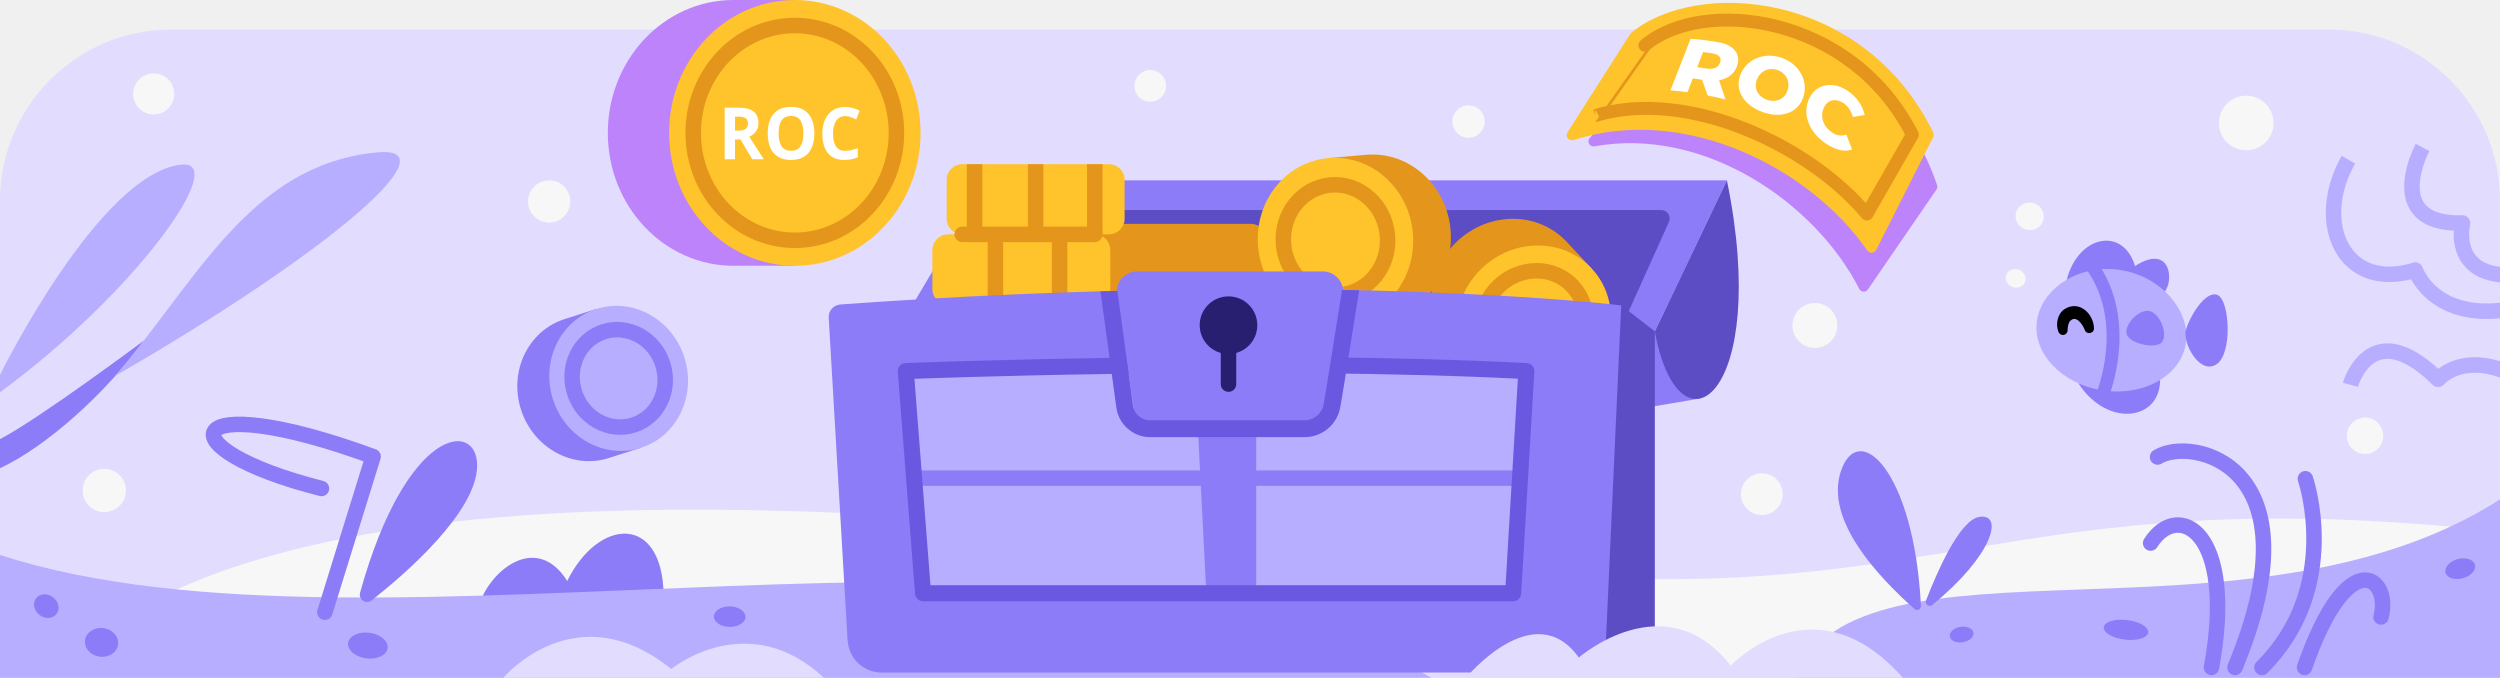
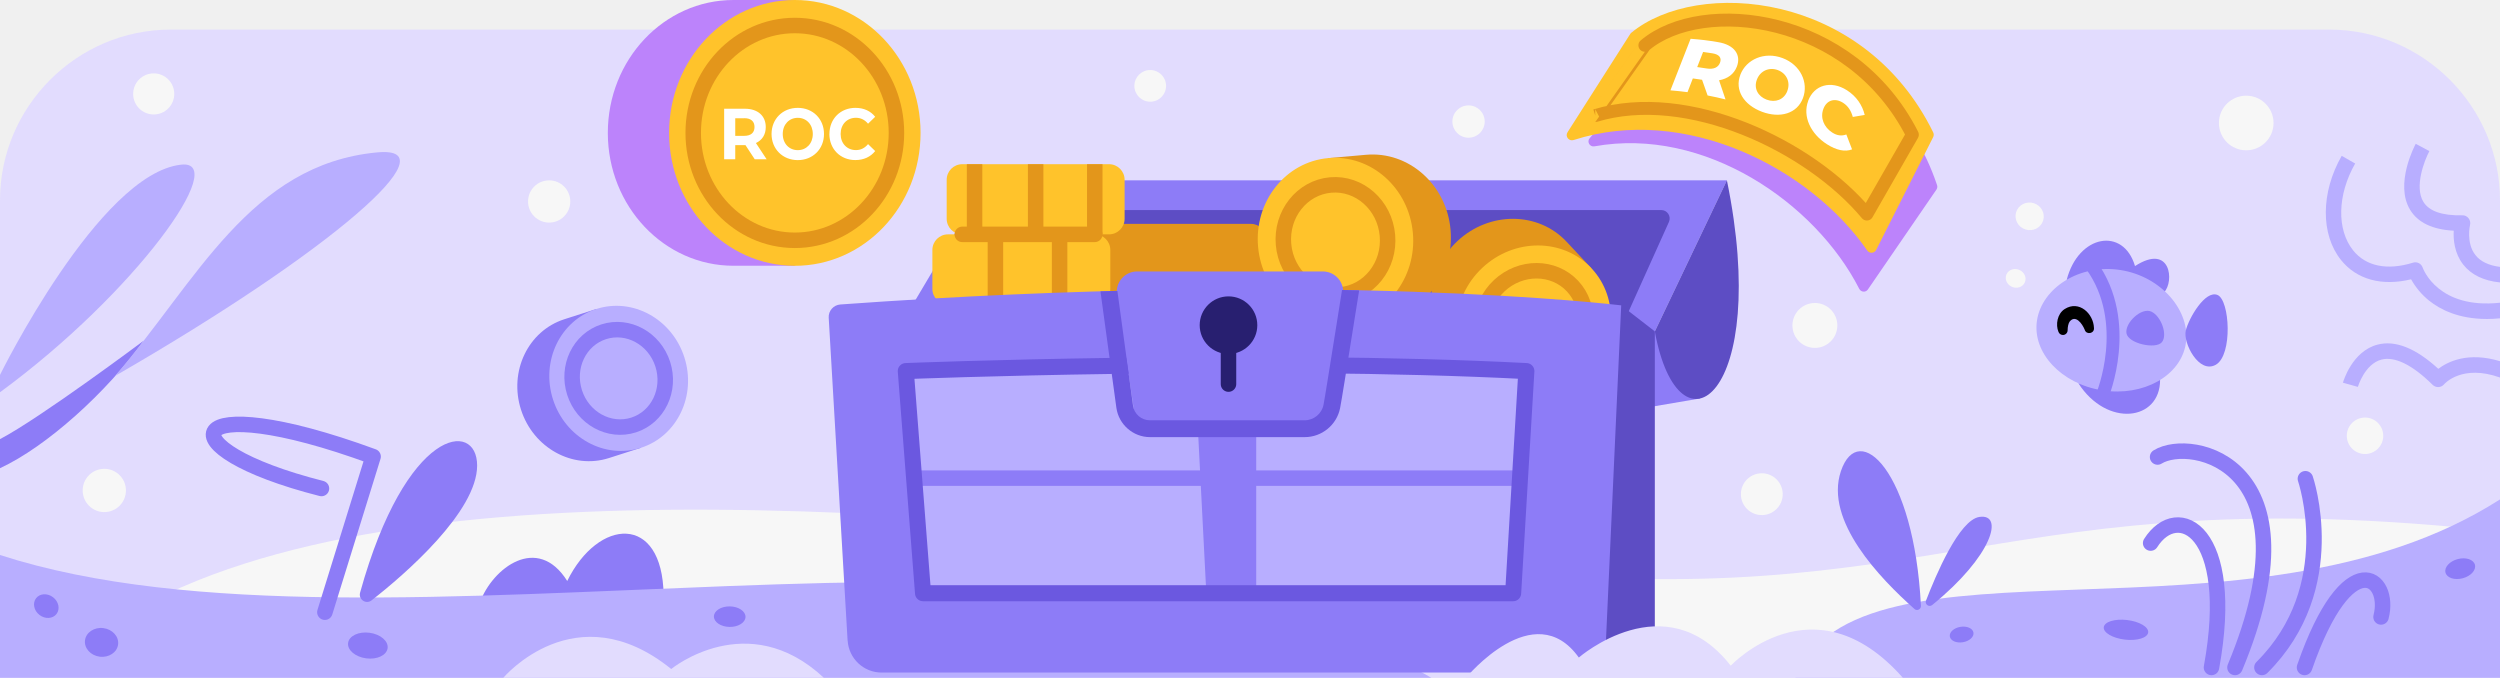
<svg xmlns="http://www.w3.org/2000/svg" width="484.19" height="131.27">
  <path d="M484.19 38.81v92.46H0V38.81C0 20.62 14.88 5.73 33.07 5.73h418.05c18.19 0 33.07 14.89 33.07 33.08Z" style="fill:#e2dcfe" />
  <path d="M484.19 102.95c-97.04-10.68-108.74 16.66-196.87 7.19-88.14-9.47-200.56-22.73-257.57 6.13 145.59 20.21 446.73 11.04 446.73 11.04l7.71-24.35Z" style="fill:#f7f7f7" />
  <path d="M347.71 131.27c12.51-30.41 88.23-3.63 136.48-34.55v34.55H347.71Z" style="fill:#b8aeff" />
  <path d="M128.53 115.25c-.23-15.83-12.67-14.95-18.67-2.73-5.78-9.17-14.45-2.49-16.89 4.09l35.56-1.36Z" style="fill:#8d7cf7" />
  <path d="M277.2 131.27c-67.04-39.44-203.76 0-277.2-23.78v23.78h277.2Z" style="fill:#b8aeff" />
  <path d="M71.96 116.28c-1.08.84-2.58-.19-2.22-1.5 8.9-32.08 22.67-33.55 22.67-24.62s-13.96 21.07-20.45 26.12Z" style="fill:#8d7cf7" />
-   <path d="m62.92 118.57 9.34-30.14c-37.32-13.7-41.1-1.71-10 6.18M428.31 129.27c4.88-26.62-6.57-32.34-11.78-24.09" style="fill:none;stroke:#8d7cf7;stroke-linecap:round;stroke-linejoin:round;stroke-width:3px" />
-   <path d="M432.86 129.27c16.5-39.58-8.53-44.8-14.99-40.76M438.08 129.27c15.66-15.56 8.42-36.55 8.42-36.55M446.33 129.27c8.42-24.26 16.84-17.52 14.82-9.78" style="fill:none;stroke:#8d7cf7;stroke-linecap:round;stroke-linejoin:round;stroke-width:3px" />
-   <path d="M484.19 51.69v3.01c-3.19-.32-5.59-1.49-7.13-3.47-1.71-2.19-1.93-4.82-1.83-6.55-4.1-.21-6.94-1.57-8.44-4.03-3.06-5.01.91-12.49 1.08-12.8l2.64 1.42c-.93 1.74-2.96 6.89-1.16 9.82 1.11 1.82 3.67 2.7 7.55 2.61.45-.03.91.2 1.2.57.29.36.4.84.29 1.29-.01.03-.81 3.49 1.04 5.84.98 1.25 2.57 2.01 4.76 2.29ZM484.19 58.63v3.02c-.89.09-1.73.13-2.53.13-5.49 0-9.06-1.83-11.22-3.57a14.22 14.22 0 0 1-3.47-4.12c-5.63 1.38-10.53.06-13.56-3.72-3.99-4.96-3.94-13.08.12-20.19l2.61 1.49c-3.46 6.05-3.61 12.81-.39 16.83 2.48 3.08 6.6 3.93 11.6 2.37.77-.24 1.6.18 1.86.95.12.33 3.02 8.1 14.98 6.81ZM484.19 69.96v3.16c-7.32-2.63-10.69 1.15-10.84 1.32-.27.32-.66.51-1.08.53h-.06c-.39 0-.78-.15-1.06-.43-3.92-3.88-7.36-5.57-9.93-4.89-3.23.85-4.55 5.24-4.56 5.28l-2.89-.81c.07-.25 1.77-6.08 6.68-7.37 3.45-.91 7.41.67 11.79 4.68 1.83-1.38 5.76-3.36 11.95-1.47Z" style="fill:#b8aeff" />
-   <path d="M370.78 117.95c.5.44 1.29.06 1.26-.61-1.32-26.14-12.09-36.18-15.5-26.09-3.25 9.63 7.66 20.84 14.24 26.69ZM373.02 116.32c-.28.72.6 1.34 1.2.85 11.75-9.55 13.96-17.8 9.13-17.06-3.91.6-8.42 11.24-10.33 16.21ZM126.34 71.17c1.62 5.04.41 10.28-2.74 13.83l.55 1.71-6.2 1.99c-7.02 2.26-14.65-1.93-17.04-9.35s1.37-15.28 8.39-17.53l6.2-1.99.55 1.71c4.63 1.04 8.67 4.6 10.29 9.64Z" style="fill:#8d7cf7" />
-   <ellipse cx="119.82" cy="73.27" rx="13.36" ry="14.12" transform="rotate(-17.83 119.86 73.277)" style="fill:#b8aeff" />
-   <ellipse cx="119.82" cy="73.27" rx="8.97" ry="9.48" transform="rotate(-17.83 119.86 73.277)" style="fill:none;stroke:#8d7cf7;stroke-linejoin:round;stroke-width:3px" />
+   <path d="m62.92 118.57 9.34-30.14c-37.32-13.7-41.1-1.71-10 6.18m366.05 34.66c4.88-26.62-6.57-32.34-11.78-24.09" style="fill:none;stroke:#8d7cf7;stroke-linecap:round;stroke-linejoin:round;stroke-width:3px" />
+   <path d="M432.86 129.27c16.5-39.58-8.53-44.8-14.99-40.76m20.21 40.76c15.66-15.56 8.42-36.55 8.42-36.55m-.17 36.55c8.42-24.26 16.84-17.52 14.82-9.78" style="fill:none;stroke:#8d7cf7;stroke-linecap:round;stroke-linejoin:round;stroke-width:3px" />
+   <path d="M484.19 51.69v3.01c-3.19-.32-5.59-1.49-7.13-3.47-1.71-2.19-1.93-4.82-1.83-6.55-4.1-.21-6.94-1.57-8.44-4.03-3.06-5.01.91-12.49 1.08-12.8l2.64 1.42c-.93 1.74-2.96 6.89-1.16 9.82 1.11 1.82 3.67 2.7 7.55 2.61.45-.03.91.2 1.2.57.29.36.4.84.29 1.29-.01.03-.81 3.49 1.04 5.84.98 1.25 2.57 2.01 4.76 2.29Zm0 6.94v3.02c-.89.09-1.73.13-2.53.13-5.49 0-9.06-1.83-11.22-3.57a14.17 14.17 0 0 1-3.47-4.12c-5.63 1.38-10.53.06-13.56-3.72-3.99-4.96-3.94-13.08.12-20.19l2.61 1.49c-3.46 6.05-3.61 12.81-.39 16.83 2.48 3.08 6.6 3.93 11.6 2.37.77-.24 1.6.18 1.86.95.12.33 3.02 8.1 14.98 6.81Zm0 11.33v3.16c-7.32-2.63-10.69 1.15-10.84 1.32-.27.32-.66.51-1.08.53h-.06c-.39 0-.78-.15-1.06-.43-3.92-3.88-7.36-5.57-9.93-4.89-3.23.85-4.55 5.24-4.56 5.28l-2.89-.81c.07-.25 1.77-6.08 6.68-7.37 3.45-.91 7.41.67 11.79 4.68 1.83-1.38 5.76-3.36 11.95-1.47Z" style="fill:#b8aeff" />
+   <path d="M370.78 117.95c.5.44 1.29.06 1.26-.61-1.32-26.14-12.09-36.18-15.5-26.09-3.25 9.63 7.66 20.84 14.24 26.69Zm2.24-1.62c-.28.72.6 1.34 1.2.85 11.75-9.55 13.96-17.8 9.13-17.06-3.91.6-8.42 11.24-10.33 16.21ZM126.34 71.18c1.62 5.04.41 10.28-2.74 13.83l.55 1.71-6.2 1.99c-7.02 2.26-14.65-1.93-17.04-9.35s1.37-15.28 8.39-17.53l6.2-1.99.55 1.71c4.63 1.04 8.67 4.6 10.29 9.64Z" style="fill:#8d7cf7" />
+   <ellipse cx="119.82" cy="73.28" rx="13.36" ry="14.12" transform="rotate(-17.83 119.828 73.272)" style="fill:#b8aeff" />
+   <ellipse cx="119.82" cy="73.28" rx="8.97" ry="9.48" transform="rotate(-17.83 119.828 73.272)" style="fill:none;stroke:#8d7cf7;stroke-linejoin:round;stroke-width:3px" />
  <path d="M166.41 25.74c0 9.66-5.03 18.07-12.48 22.46v3.27h-11.87c-13.44 0-24.34-11.52-24.34-25.73S128.62 0 142.06 0h11.87v3.27c7.45 4.39 12.48 12.81 12.48 22.47Z" style="fill:#bc83fb" />
  <ellipse cx="153.94" cy="25.74" rx="24.35" ry="25.74" style="fill:#ffc32b" />
  <ellipse cx="153.94" cy="25.74" rx="19.68" ry="20.8" style="fill:none;stroke:#e3961b;stroke-miterlimit:10;stroke-width:3px" />
-   <text transform="matrix(.95 0 0 1 139.15 30.84)" style="fill:#fff;font-family:Montserrat-ExtraBold,Montserrat;font-size:13.98px;font-weight:700">
-     <tspan x="0" y="0">ROC</tspan>
-   </text>
-   <path d="M27.83 66C20.67 75.97 9.07 86.47 0 90.68v-5.63c7.86-4.12 27.82-19.06 27.82-19.06Z" style="fill:#8d7cf7" />
+   <g style="isolation:isolate">
+     <path d="m146.17 30.84-1.79-2.73h-1.98v2.73h-2.15v-9.78h4.02c2.48 0 4.04 1.36 4.04 3.55 0 1.47-.7 2.54-1.91 3.09l2.08 3.15h-2.31Zm-2.02-7.94h-1.75v3.41h1.75c1.31 0 1.98-.64 1.98-1.71s-.66-1.71-1.98-1.71ZM149.43 25.95c0-2.91 2.15-5.06 5.08-5.06s5.08 2.14 5.08 5.06-2.16 5.06-5.08 5.06-5.08-2.15-5.08-5.06Zm7.99 0c0-1.86-1.25-3.13-2.91-3.13s-2.91 1.27-2.91 3.13 1.25 3.13 2.91 3.13 2.91-1.27 2.91-3.13ZM160.64 25.95c0-2.95 2.15-5.06 5.04-5.06 1.61 0 2.95.61 3.82 1.73l-1.38 1.34c-.62-.75-1.41-1.15-2.34-1.15-1.74 0-2.97 1.29-2.97 3.13s1.23 3.13 2.97 3.13c.93 0 1.71-.39 2.34-1.16l1.38 1.34c-.88 1.13-2.22 1.75-3.84 1.75-2.88 0-5.03-2.11-5.03-5.06Z" style="fill:#fff" />
+   </g>
+   <path d="M27.83 66C20.67 75.97 9.07 86.47 0 90.68v-5.63c7.86-4.12 27.82-19.06 27.82-19.06h.01Z" style="fill:#8d7cf7" />
  <path d="M22.27 72.82C38.02 54.61 48.4 31.78 73.11 29.51c14.61-1.34-8.99 19.19-50.84 43.31ZM0 75.97c26.25-19.23 44.73-45.16 35.07-44.08C19.18 33.66 0 72.61 0 72.61v3.36Z" style="fill:#b8aeff" />
  <circle cx="106.36" cy="39.02" r="4.09" style="fill:#f7f7f7" />
  <circle cx="222.77" cy="16.63" r="3.07" style="fill:#f7f7f7" />
  <circle cx="284.42" cy="23.54" r="3.13" style="fill:#f7f7f7" />
  <circle cx="435.04" cy="23.82" r="5.29" style="fill:#f7f7f7" />
  <circle cx="341.22" cy="95.71" r="4.05" style="fill:#f7f7f7" />
  <circle cx="351.5" cy="63.03" r="4.35" style="fill:#f7f7f7" />
  <circle cx="458.05" cy="84.4" r="3.53" style="fill:#f7f7f7" />
  <circle cx="29.77" cy="18.19" r="3.98" style="fill:#f7f7f7" />
  <circle cx="20.2" cy="94.99" r="4.19" style="fill:#f7f7f7" />
  <path d="M159.56 131.27c-14.79-13.8-29.56-1.7-29.56-1.7-18.52-14.95-32.52 1.7-32.52 1.7h62.08Z" style="fill:#e2dcfe" />
  <path d="M375.16 35.85c-9.29-27.77-39.63-34.17-53.07-25.81-.09.06-.17.13-.24.21l-13.97 16.52c-.59.7.03 1.74.93 1.57 21.31-3.84 42.78 10.93 51.28 27.6.34.66 1.25.74 1.67.13l13.28-19.35c.17-.25.22-.58.12-.87Z" style="fill:#bc83fb" />
  <path d="M374.41 25.63C360.94-1.79 328.68-4.18 315.95 6.34c-.09.07-.16.16-.22.25l-12.14 19.03c-.51.81.27 1.79 1.18 1.5 21.5-6.94 45.77 5.35 56.88 21.41.43.62 1.38.55 1.72-.13l11.04-21.85c.14-.28.15-.63 0-.91Z" style="fill:#ffc32b" />
-   <path d="M370.38 26.08C358.53 2.73 329.77-.65 318.57 8.78c0 0-9.62 13.61-9.61 13.61 17.89-5.43 41.54 5.81 52.61 19.07l8.81-15.37Z" style="fill:none;stroke:#e3961b;stroke-linecap:round;stroke-linejoin:round;stroke-width:2.5px" />
-   <path d="M329.65 15.45c-.72-.11-1.07-.17-1.79-.26-.41 1.06-.62 1.59-1.03 2.66a60.83 60.83 0 0 0-3.31-.35c1.56-4 2.34-5.99 3.91-9.99 2.14.17 3.2.3 5.31.65 3.15.51 4.53 2.45 3.65 4.74-.57 1.47-1.79 2.35-3.45 2.65.5 1.46.75 2.2 1.25 3.71-1.38-.34-2.07-.5-3.47-.77-.42-1.22-.64-1.83-1.07-3.03Zm2.02-5.11c-.73-.12-1.09-.17-1.82-.27-.46 1.17-.68 1.76-1.14 2.93.73.1 1.1.15 1.82.27 1.35.22 2.24-.19 2.59-1.1.36-.93-.1-1.61-1.45-1.83ZM337.06 14.49c1.15-3 4.67-4.54 8.16-3.24s5.1 4.76 3.97 7.76c-1.13 3.01-4.43 3.96-7.93 2.65s-5.35-4.17-4.19-7.17Zm9.1 3.13c.66-1.73-.18-3.41-1.83-4.03-1.65-.62-3.4.1-4.06 1.83-.66 1.73.23 3.27 1.89 3.89 1.66.62 3.35.04 4.01-1.69ZM350.2 19.52c1.15-3.05 4.4-4.02 7.52-2.02 1.81 1.16 2.97 2.86 3.43 4.77-.92.15-1.38.22-2.31.39-.32-1.19-.91-2.11-1.85-2.72-1.62-1.04-3.21-.55-3.85 1.17-.64 1.72.09 3.52 1.72 4.57.94.61 1.85.71 2.73.37.45 1.14.67 1.72 1.11 2.89-1.37.53-3.03.17-4.86-.99-3.14-2.01-4.78-5.37-3.63-8.42Z" style="fill:#fff" />
-   <ellipse cx="411.76" cy="121.98" rx="1.91" ry="4.33" transform="rotate(-83.24 411.756 121.986)" style="fill:#8d7cf7" />
-   <ellipse cx="379.92" cy="122.88" rx="2.32" ry="1.51" transform="rotate(-9.46 380.014 122.89)" style="fill:#8d7cf7" />
+   <path d="M370.38 26.08C358.53 2.73 329.77-.65 318.57 8.78c0 0-9.62 13.61-9.61 13.61 17.89-5.43 41.54 5.81 52.61 19.07l8.81-15.37h0Z" style="fill:none;stroke:#e3961b;stroke-linecap:round;stroke-linejoin:round;stroke-width:2.5px" />
+   <path d="M329.65 15.45c-.72-.11-1.07-.17-1.79-.26-.41 1.06-.62 1.59-1.03 2.66-1.1-.15-2.2-.26-3.31-.35 1.56-4 2.34-5.99 3.91-9.99 2.14.17 3.2.3 5.31.65 3.15.51 4.53 2.45 3.65 4.74-.57 1.47-1.79 2.35-3.45 2.65.5 1.46.75 2.2 1.25 3.71-1.38-.34-2.07-.5-3.47-.77-.42-1.22-.64-1.83-1.07-3.03Zm2.02-5.12c-.73-.12-1.09-.17-1.82-.27-.46 1.17-.68 1.76-1.14 2.93.73.1 1.1.15 1.82.27 1.35.22 2.24-.19 2.59-1.1.36-.93-.1-1.61-1.45-1.83Zm5.39 4.15c1.15-3 4.67-4.54 8.16-3.24s5.1 4.76 3.97 7.76c-1.13 3.01-4.43 3.96-7.93 2.65s-5.35-4.17-4.19-7.17h-.01Zm9.1 3.13c.66-1.73-.18-3.41-1.83-4.03-1.65-.62-3.4.1-4.06 1.83s.23 3.27 1.89 3.89c1.66.62 3.35.04 4.01-1.69h-.01Zm4.04 1.9c1.15-3.05 4.4-4.02 7.52-2.02 1.81 1.16 2.97 2.86 3.43 4.77-.92.15-1.38.22-2.31.39-.32-1.19-.91-2.11-1.85-2.72-1.62-1.04-3.21-.55-3.85 1.17s.09 3.52 1.72 4.57c.94.61 1.85.71 2.73.37.45 1.14.67 1.72 1.11 2.89-1.37.53-3.03.17-4.86-.99-3.14-2.01-4.78-5.37-3.63-8.42Z" style="fill:#fff" />
+   <ellipse cx="411.75" cy="121.98" rx="1.91" ry="4.33" transform="rotate(-83.24 411.75 121.98)" style="fill:#8d7cf7" />
+   <ellipse cx="379.92" cy="122.9" rx="2.32" ry="1.51" transform="rotate(-9.46 379.893 122.88)" style="fill:#8d7cf7" />
  <ellipse cx="476.48" cy="110.14" rx="2.95" ry="1.92" transform="rotate(-14.99 476.483 110.126)" style="fill:#8d7cf7" />
-   <ellipse cx="141.32" cy="119.44" rx="1.99" ry="3.06" transform="rotate(-89.03 141.319 119.433)" style="fill:#8d7cf7" />
-   <ellipse cx="71.25" cy="125.04" rx="2.5" ry="3.86" transform="rotate(-82.41 71.242 125.038)" style="fill:#8d7cf7" />
-   <ellipse cx="8.96" cy="117.4" rx="2.16" ry="2.5" transform="rotate(-52.3 8.958 117.388)" style="fill:#8d7cf7" />
-   <ellipse cx="19.67" cy="124.41" rx="2.79" ry="3.23" transform="rotate(-82.76 19.672 124.415)" style="fill:#8d7cf7" />
-   <path style="fill:#8d7cf7" d="m320.5 64.19 13.96-29.26h-143.4l-16.65 28.05 146.09 1.21z" />
-   <path d="m314.84 61.63 8.39-18.64c.49-1.08-.3-2.31-1.49-2.31h-126c-.58 0-1.12.31-1.41.81l-11.21 19.07c-.64 1.09.15 2.47 1.41 2.46l128.83-.43c.64 0 1.22-.38 1.49-.96Z" style="fill:#5d4dc4" />
-   <path style="fill:#8d7cf7" d="m329.28 77.17-12.68 2.16.78-16.35 3.12 1.21 8.78 12.98z" />
+   <ellipse cx="141.33" cy="119.43" rx="1.99" ry="3.06" transform="rotate(-89.03 141.329 119.433)" style="fill:#8d7cf7" />
+   <ellipse cx="71.25" cy="125.03" rx="2.5" ry="3.86" transform="rotate(-82.41 71.247 125.032)" style="fill:#8d7cf7" />
+   <ellipse cx="8.97" cy="117.39" rx="2.16" ry="2.5" transform="rotate(-52.3 8.968 117.393)" style="fill:#8d7cf7" />
+   <ellipse cx="19.67" cy="124.42" rx="2.79" ry="3.23" transform="rotate(-82.76 19.667 124.42)" style="fill:#8d7cf7" />
+   <path d="m320.5 64.19 13.96-29.26h-143.4l-16.65 28.05 146.09 1.21Z" style="fill:#8d7cf7" />
+   <path d="m314.84 61.63 8.39-18.64c.49-1.08-.3-2.31-1.49-2.31h-126c-.58 0-1.12.31-1.41.81l-11.21 19.07c-.64 1.09.15 2.47 1.41 2.46l128.83-.43c.64 0 1.22-.38 1.49-.96h-.01Z" style="fill:#5d4dc4" />
+   <path d="m329.28 77.17-12.68 2.16.78-16.35 3.12 1.21 8.78 12.98Z" style="fill:#8d7cf7" />
  <path d="M334.46 34.93c8.58 41.83-9.27 54.8-13.96 29.26l13.96-29.26Z" style="fill:#5d4dc4" />
  <path d="M302.12 67.89c4.2-3.94 5.81-9.56 4.69-14.59l1.42-1.33-4.84-5.17c-5.48-5.85-14.94-5.9-21.13-.1-6.19 5.8-6.76 15.24-1.28 21.09l4.84 5.17 1.42-1.33c4.95 1.45 10.67.2 14.87-3.74Z" style="fill:#e3961b" />
-   <ellipse cx="297.04" cy="62.46" rx="15.35" ry="14.52" transform="rotate(-43.14 297.031 62.464)" style="fill:#ffc32b" />
-   <ellipse cx="297.04" cy="62.46" rx="10.31" ry="9.75" transform="rotate(-43.14 297.031 62.464)" style="fill:none;stroke:#e3961b;stroke-miterlimit:10;stroke-width:3px" />
+   <ellipse cx="297.03" cy="62.45" rx="15.35" ry="14.52" transform="rotate(-43.14 297.036 62.452)" style="fill:#ffc32b" />
+   <ellipse cx="297.03" cy="62.45" rx="10.31" ry="9.75" transform="rotate(-43.14 297.036 62.452)" style="fill:none;stroke:#e3961b;stroke-miterlimit:10;stroke-width:3px" />
  <rect x="212.63" y="43.36" width="32.52" height="12.82" rx="2.85" ry="2.85" style="fill:#e3961b" />
  <rect x="210.02" y="55.8" width="32.52" height="12.82" rx="2.85" ry="2.85" style="fill:#e3961b" />
  <path d="m313.99 59.14 6.51 5.04v58.31c0 4.27-1.69 7.77-6.51 7.77h-12.05l12.05-71.12Z" style="fill:#5d4dc4" />
-   <path d="M250.97 47.16c.53 5.95 4.08 10.85 8.9 13.15l.18 2.01 7.31-.65c8.28-.73 14.36-8.42 13.58-17.17-.77-8.75-8.11-15.26-16.39-14.52l-7.31.65.18 2.01c-4.34 3.11-6.98 8.57-6.46 14.51Z" style="fill:#e3961b" />
-   <ellipse cx="258.65" cy="46.48" rx="15.05" ry="15.91" transform="rotate(-5.06 258.495 46.456)" style="fill:#ffc32b" />
-   <ellipse cx="258.65" cy="46.48" rx="10.1" ry="10.68" transform="rotate(-5.06 258.495 46.456)" style="fill:none;stroke:#e3961b;stroke-miterlimit:10;stroke-width:3px" />
+   <path d="M250.97 47.16c.53 5.95 4.08 10.85 8.9 13.15l.18 2.01 7.31-.65c8.28-.73 14.36-8.42 13.58-17.17-.77-8.75-8.11-15.26-16.39-14.52l-7.31.65.18 2.01c-4.34 3.11-6.98 8.57-6.46 14.51h.01Z" style="fill:#e3961b" />
+   <ellipse cx="258.65" cy="46.47" rx="15.05" ry="15.91" transform="rotate(-5.06 258.608 46.461)" style="fill:#ffc32b" />
+   <ellipse cx="258.65" cy="46.47" rx="10.1" ry="10.68" transform="rotate(-5.06 258.608 46.461)" style="fill:none;stroke:#e3961b;stroke-miterlimit:10;stroke-width:3px" />
  <rect x="183.35" y="31.8" width="34.46" height="13.59" rx="3.02" ry="3.02" style="fill:#ffc32b" />
  <rect x="180.58" y="45.39" width="34.46" height="13.59" rx="3.02" ry="3.02" style="fill:#ffc32b" />
-   <path style="fill:none;stroke:#e3961b;stroke-linecap:round;stroke-miterlimit:10;stroke-width:3px" d="M212.03 45.39h-25.66" />
-   <path style="fill:none;stroke:#e3961b;stroke-miterlimit:10;stroke-width:3px" d="M212.03 31.8v13.59M200.58 31.8v13.59M188.75 31.8v13.59M205.22 45.39v13.59M192.79 45.39v13.59" />
+   <path d="M212.03 45.39h-25.66" style="fill:none;stroke:#e3961b;stroke-linecap:round;stroke-miterlimit:10;stroke-width:3px" />
+   <path d="M212.03 31.8v13.59M200.58 31.8v13.59M188.75 31.8v13.59m16.47 0v13.59m-12.43-13.59v13.59" style="fill:none;stroke:#e3961b;stroke-miterlimit:10;stroke-width:3px" />
  <path d="m164.16 124.08-3.66-62.55c-.08-1.32.93-2.46 2.25-2.56 94.16-6.8 151.24.17 151.24.17l-2.95 64.84a6.605 6.605 0 0 1-6.6 6.28H170.76c-3.49 0-6.37-2.71-6.59-6.19Z" style="fill:#8d7cf7" />
  <path d="m295.62 71.87-2.56 43.02H178.77l-3.34-43.02c60.53-4.13 120.19 0 120.19 0Z" style="fill:#b8aeff" />
-   <path style="fill:none;stroke:#8d7cf7;stroke-linejoin:round;stroke-width:3px" d="M177.12 92.6h117.21" />
-   <path style="fill:#8d7cf7" d="m231.29 69.13 2.39 46.65h9.62v-46.6l-12.01-.05z" />
+   <path d="M177.12 92.6h117.21" style="fill:none;stroke:#8d7cf7;stroke-linejoin:round;stroke-width:3px" />
+   <path d="m231.29 69.13 2.39 46.65h9.62v-46.6l-12.01-.05Z" style="fill:#8d7cf7" />
  <path d="m175.43 71.87 3.34 43.02h114.29l2.56-43.02c-52.33-2.69-120.19 0-120.19 0Z" style="fill:none;stroke:#6b58e0;stroke-linejoin:round;stroke-width:3.11px" />
-   <path d="m216.33 57.1 3.24 22.02a3.95 3.95 0 0 0 3.91 3.37h28.98c1.93 0 3.57-1.39 3.89-3.29l3.74-22.02a3.95 3.95 0 0 0-3.89-4.61h-35.96a3.95 3.95 0 0 0-3.91 4.52Z" style="fill:#8d7cf7" />
+   <path d="m216.33 57.1 3.24 22.02a3.95 3.95 0 0 0 3.91 3.37h28.98c1.93 0 3.57-1.39 3.89-3.29l3.74-22.02c.36-2.15-1.08-4.19-3.23-4.55-.22-.04-.44-.06-.66-.06h-35.96a3.952 3.952 0 0 0-3.91 4.52Z" style="fill:#8d7cf7" />
  <circle cx="237.93" cy="62.98" r="5.58" style="fill:#281f70" />
-   <path style="fill:none;stroke:#281f70;stroke-linecap:round;stroke-miterlimit:10;stroke-width:3px" d="M237.93 62.92v11.47" />
-   <path d="M263.24 56.22c-.34 2.01-.81 5.01-1.31 8.18-1.05 6.59-2.13 13.4-2.39 14.66-.65 3.24-3.53 5.6-6.84 5.6h-29.98c-3.24 0-6.03-2.42-6.5-5.65l-3.09-22.59c1.1-.03 2.19-.06 3.28-.08l3.03 22.24a3.303 3.303 0 0 0 3.26 2.82h29.98c1.76 0 3.31-1.26 3.65-2.98.24-1.2 1.36-8.28 2.36-14.53.47-2.94.91-5.73 1.23-7.73 1.12.02 2.22.04 3.31.07Z" style="fill:#6b58e0" />
-   <path d="M368.54 131.27c-17.27-19.55-33.34-2.34-33.34-2.34-12.65-16.19-29.42-1.58-29.42-1.58-8.67-12.12-21.85 3.92-21.85 3.92h84.6Z" style="fill:#e2dcfe" />
-   <path d="M418.36 73.59c0 7.93-10.28 9.26-15.83.64l15.83-.64ZM413.5 51.53c7-4.52 7.62 3.08 5.64 5.06l-18.87-2.39c2.26-8.77 10.98-10.3 13.23-2.67Z" style="fill:#8d7cf7" />
+   <path d="M237.93 62.92v11.47" style="fill:none;stroke:#281f70;stroke-linecap:round;stroke-miterlimit:10;stroke-width:3px" />
+   <path d="M263.24 56.22c-.34 2.01-.81 5.01-1.31 8.18-1.05 6.59-2.13 13.4-2.39 14.66-.65 3.24-3.53 5.6-6.84 5.6h-29.98c-3.24 0-6.03-2.42-6.5-5.65l-3.09-22.59c1.1-.03 2.19-.06 3.28-.08l3.03 22.24a3.302 3.302 0 0 0 3.26 2.82h29.98c1.76 0 3.31-1.26 3.65-2.98.24-1.2 1.36-8.28 2.36-14.53.47-2.94.91-5.73 1.23-7.73 1.12.02 2.22.04 3.31.07h.01Z" style="fill:#6b58e0" />
+   <path d="M368.54 131.27c-17.27-19.55-33.34-2.34-33.34-2.34-12.65-16.19-29.42-1.58-29.42-1.58-8.67-12.12-21.85 3.92-21.85 3.92h84.61Z" style="fill:#e2dcfe" />
+   <path d="M418.36 73.59c0 7.93-10.28 9.26-15.83.64l15.83-.64Zm-4.86-22.06c7-4.52 7.62 3.08 5.64 5.06l-18.87-2.39c2.26-8.77 10.98-10.3 13.23-2.67Z" style="fill:#8d7cf7" />
  <path d="M407.16 75.6c7.96 1.25 15.2-2.81 16.18-9.05.98-6.25-4.68-13-12.64-14.25s-15.2 3.48-16.18 9.73c-.98 6.25 4.68 12.32 12.64 13.57Z" style="fill:#b8aeff" />
  <path d="M405.03 51.35c8.04 11.11 2.13 25.29 2.13 25.29" style="fill:none;stroke:#8d7cf7;stroke-miterlimit:10;stroke-width:2.5px" />
-   <ellipse cx="390.38" cy="53.91" rx="1.79" ry="1.94" transform="rotate(-66.57 390.389 53.904)" style="fill:#f7f7f7" />
-   <ellipse cx="393.11" cy="41.9" rx="2.67" ry="2.74" transform="rotate(-72.72 393.104 41.907)" style="fill:#f7f7f7" />
-   <path d="M411.84 64.53c.32 2.02 5.69 3.17 6.86 1.75s-.13-5.05-2.04-5.93-5.13 2.16-4.82 4.18ZM429.48 57.13c2.39 1 2.96 11.61-.31 13.5-3.27 1.89-6.4-4.22-5.84-6.59s3.76-7.92 6.15-6.91Z" style="fill:#8d7cf7" />
-   <path d="M403.77 63.89c-.49-1.22-1.81-3.03-2.94-1.59-.24.36-.38 1.01-.38 1.66a.915.915 0 0 1-1.78.3c-.57-1.37-.24-3.47 1.2-4.4 2.79-1.79 5.59.89 5.68 3.65.12 1.08-1.43 1.4-1.78.4Z" />
+   <ellipse cx="390.39" cy="53.91" rx="1.79" ry="1.94" transform="rotate(-66.57 390.391 53.916)" style="fill:#f7f7f7" />
+   <ellipse cx="393.1" cy="41.9" rx="2.67" ry="2.74" transform="rotate(-72.72 393.097 41.902)" style="fill:#f7f7f7" />
+   <path d="M411.84 64.53c.32 2.02 5.69 3.17 6.86 1.75s-.13-5.05-2.04-5.93-5.13 2.16-4.82 4.18Zm17.64-7.4c2.39 1 2.96 11.61-.31 13.5-3.27 1.89-6.4-4.22-5.84-6.59s3.76-7.92 6.15-6.91Z" style="fill:#8d7cf7" />
+   <path d="M403.77 63.89c-.49-1.22-1.81-3.03-2.94-1.59-.24.36-.38 1.01-.38 1.66 0 .51-.41.92-.91.92-.39 0-.74-.25-.87-.62-.57-1.37-.24-3.47 1.2-4.4 2.79-1.79 5.59.89 5.68 3.65.12 1.08-1.43 1.4-1.78.4v-.02Z" />
</svg>
